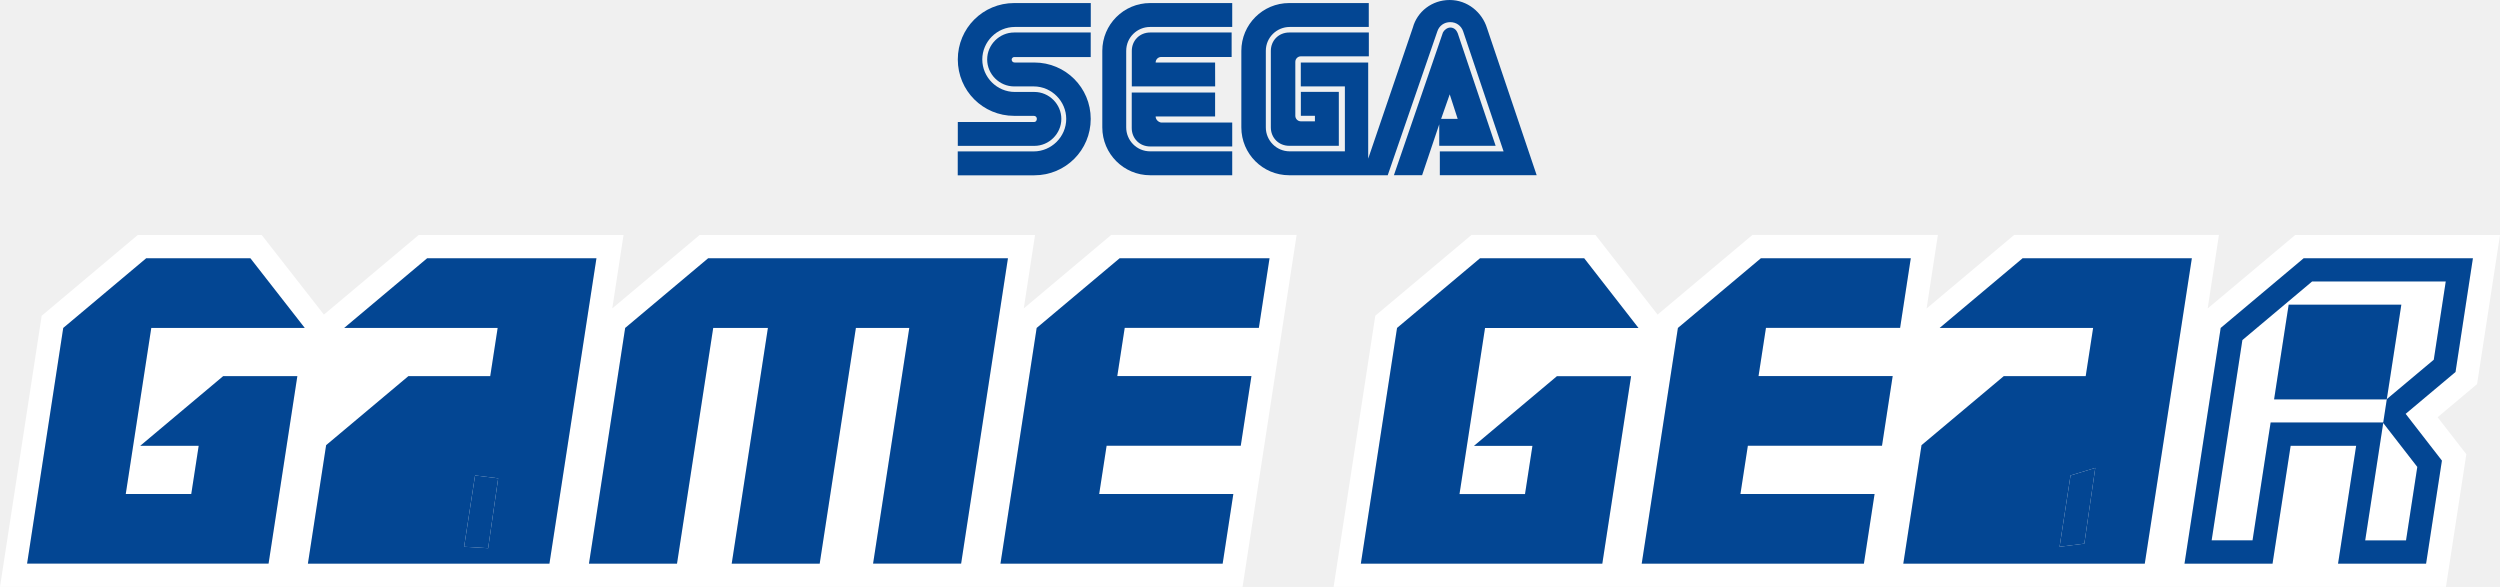
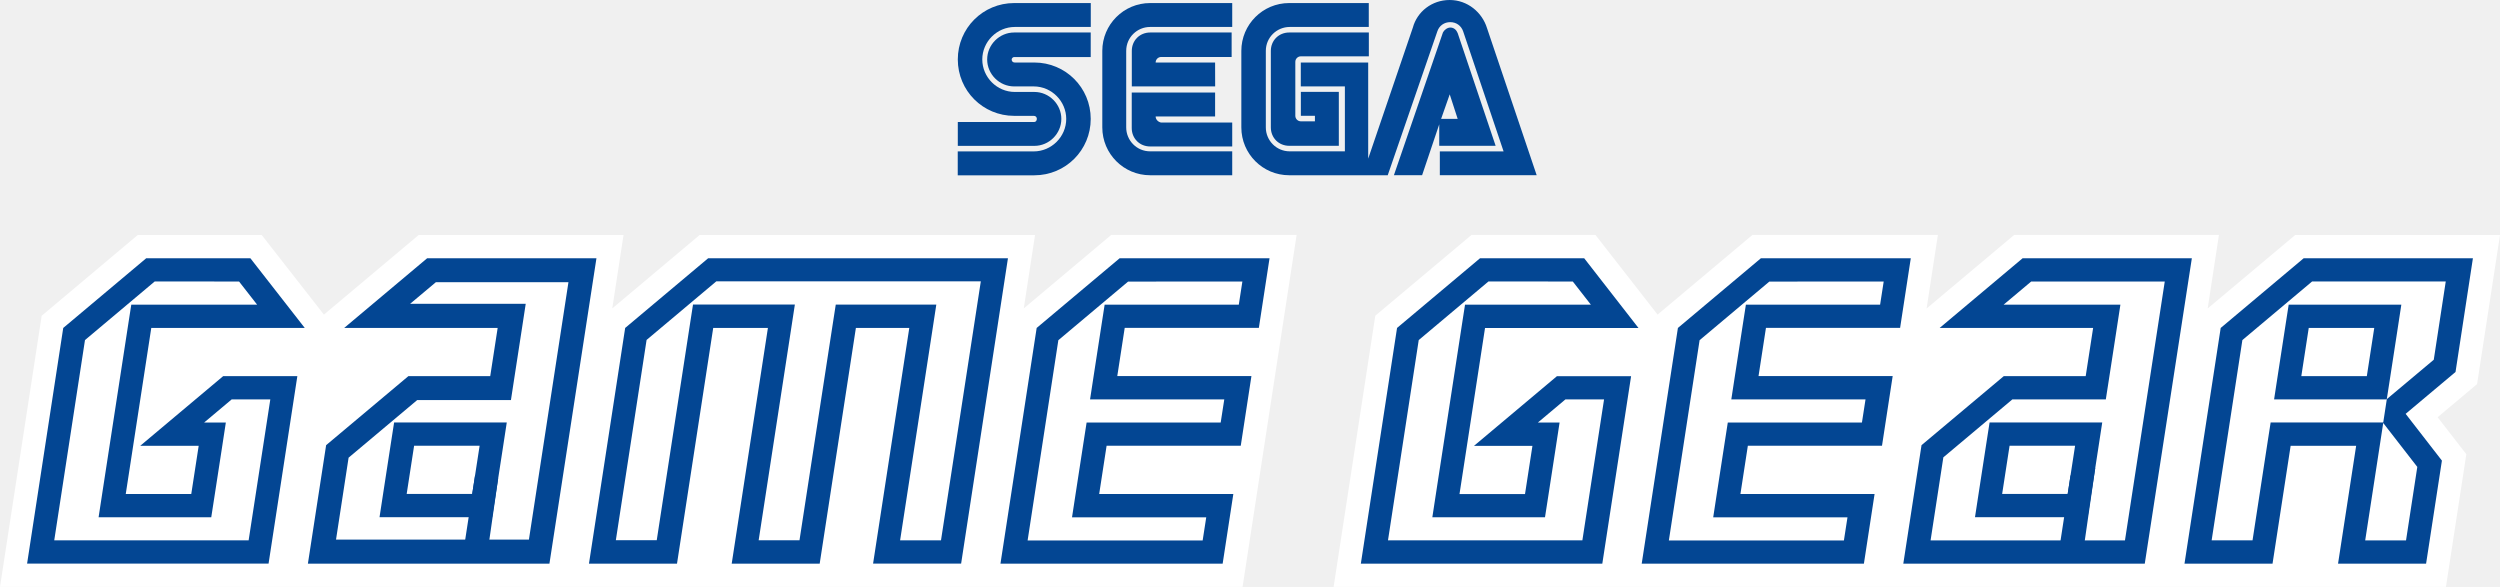
<svg xmlns="http://www.w3.org/2000/svg" version="1.1" x="0px" y="0px" viewBox="0 0 3839 901.2" style="enable-background:new 0 0 3839 901.2;" xml:space="preserve" id="svg22">
  <defs id="defs22">
	

		
		
	
			
			
			
			
			
			
			
			
			
			
			
			
			
			
			
		
			
			
			
			
			
			
			
			
		</defs>
  <style type="text/css" id="style1">
	.st0{fill:#FFFFFF;}
	.st1{fill:#034693;}
</style>
-   <path d="m 1706.301,360.801 -134.201,112.799 17.301,-112.699 H 1074.301 L 940.199,473.6 957.5,360.9 H 642.9 l -145.5,122.199 -95.5,-122.199 H 211.5 l -147.5,124 -64,416.299 h 1908.1 l 83,-540.398 z M 224.5,396.6 h 160 l 83.5,107 H 232.301 l -39.201,255 h 100.6 l 11.4,-74 h -89.799 l 127.398,-107 H 456.6 L 412.4,865.5 H 41.6 l 55.5,-361.9 z m 431.4,0 h 260 l -72.201,469 H 472.801 l 28,-182 126.299,-106 h 125.701 l 11.398,-74 H 528.5 Z m 431.5,0 h 460.4 L 1475.9,865.5 h -135.201 l 55.602,-361.9 h -82 l -55.602,362 h -135.1 l 55.6,-362 h -84 l -55.6,362 H 904.4 l 55.6,-362 z m 631.9,0 H 1949.5 L 1933.1,503.5 h -206 l -11.4,74 h 206 l -16.398,107 h -206 l -11.4,74.1 h 206 l -16.4,107 h -341.199 l 55.6,-362 z" style="fill:#ffffff" id="path46" />
-   <path d="m 2259.6,360.801 -147.699,124 -64,416.398 H 3756 L 3787.301,697.5 3743.199,640.699 3803.801,589.801 3839,360.9 h -314.5 l -134.4,112.799 17.301,-112.898 h -314.5 L 2958.5,473.699 2975.801,360.801 H 2691 L 2545.4,483.1 2450,360.801 Z m 13.1,35.799 h 160 l 83.4,107.1 h -235.699 l -39.201,255 h 100.602 l 11.398,-74 h -89.799 l 127.4,-107 h 113.898 L 2460.5,865.6 h -370.801 l 55.602,-362 z m 431.301,0 h 230.199 L 2917.801,503.5 h -206 l -11.4,74 h 206 L 2890,684.5 h -206 l -11.4,74.1 h 206 l -16.4,107 H 2521 l 55.6,-362 z m 401.9,0 h 259.9 l -72.301,469 h -370.801 l 28,-182 126.301,-106 h 125.801 l 11.398,-74 H 2978.5 Z m 431.6,0 h 259.9 l -26.701,174.6 -76.6,64.301 55.701,71.801 -24.301,158.299 h -135.199 l 27.799,-181 H 3517.5 l -27.801,181 H 3354.5 l 55.6,-362 z m 13,35.6 -107.1,90 -47.201,307.5 H 3459 L 3482.1,679 l 4.701,-30.301 h 30.699 100.6 41.607 l 5.492,-35.799 L 3671,608 l 66.301,-55.6 18.398,-120.201 z m -36,35.602 h 30.699 100.602 41.699 L 3681.199,509 l -11.398,74 -4.701,30.301 h -30.699 -100.6 -41.701 l 6.301,-41.201 11.4,-74 z m 145.17,181.691 -6.17,40.408 -21.5,139.9 h 62.699 L 3712,717 3665.699,657.301 Z" style="fill:#ffffff" id="path45" />
-   <path d="m 2704,396.6 -127.4,107 -55.6,362 h 341.199 l 16.4,-107 h -206 L 2684,684.5 h 206 l 16.4,-107 h -206 l 11.4,-74 h 206 l 16.398,-106.9 z" style="fill:#034693" id="path44" />
-   <path d="m 1719.301,396.6 -127.4,107 -55.6,362 H 1877.5 l 16.4,-107 h -206 L 1699.301,684.5 h 206 l 16.398,-107 h -206 l 11.4,-74 h 206 L 1949.5,396.6 Z" style="fill:#034693" id="path43" />
-   <path d="m 1087.4,396.6 -127.4,107 -55.6,362 h 135.199 l 55.6,-362 h 84 l -55.6,362 h 135.1 l 55.602,-362 h 82 L 1340.699,865.5 h 135.201 l 71.9,-468.9 z" style="fill:#034693" id="path42" />
-   <path d="m 2272.699,396.6 -127.398,107 -55.602,362 H 2460.5 l 44.199,-287.9 h -113.898 l -127.4,107 h 89.799 l -11.398,74 h -100.602 l 39.201,-255 h 235.699 l -83.4,-107.1 z" style="fill:#034693" id="path41" />
-   <path d="m 224.5,396.6 -127.4,107 -55.5,361.9 H 412.4 L 456.6,577.6 H 342.699 l -127.398,107 h 89.799 l -11.4,74 H 193.1 l 39.201,-255 H 468 l -83.5,-107 z" style="fill:#034693" id="path40" />
-   <path d="m 3514.5,467.801 -4.699,30.299 -11.4,74 -6.301,41.201 h 41.701 100.6 30.699 L 3669.801,583 l 11.398,-74 6.301,-41.199 h -41.699 -100.602 z" style="fill:#034693" id="path39" />
-   <path d="" style="fill:#034693" id="path38" />
-   <path d="m 3105.9,396.6 -127.4,107 h 235.699 l -11.398,74 H 3077 l -126.301,106 -28,182 H 3293.5 l 72.301,-469 z M 3217.5,718.5 l -16.801,116.301 -38,4.799 16.801,-109.5 z" style="fill:#034693" id="path37" />
-   <path d="" style="fill:#034693" id="path36" />
-   <path d="m 655.9,396.6 -127.4,107 h 235.699 l -11.398,74 H 627.1 l -126.299,106 -28,182 h 370.898 l 72.201,-469 z M 729.5,730.1 765,734.5 749.6,841.801 712.699,839.6 Z" style="fill:#034693" id="path35" />
-   <path d="m 729.5,730.1 -16.801,109.5 36.9,2.201 L 765,734.5 Z" style="fill:#034693" id="path34" />
-   <path d="m 3217.5,718.5 -38,11.6 -16.801,109.5 38,-4.799 z" style="fill:#034693" id="path33" />
-   <path d="m 3537.5,396.6 -127.4,107 -55.6,362 h 135.199 l 27.801,-181 h 100.6 l -27.799,181 H 3725.5 l 24.301,-158.299 -55.701,-71.801 76.6,-64.301 26.701,-174.6 z m 13,35.6 h 205.199 L 3737.301,552.4 3671,608 l -5.801,4.9 -5.492,35.799 H 3618.1 3517.5 3486.801 L 3482.1,679 3459,829.699 h -62.801 l 47.201,-307.5 z m 109.17,217.293 6.029,7.809 L 3712,717 3694.699,829.801 H 3632 l 21.5,-139.9 z" style="fill:#034693" id="path32" />
-   <path d="m 1557.4,4.699 c -48,0 -86.6,38.602 -86.6,86.602 0,48 38.6,86.6 86.6,86.6 H 1587.5 c 2.8,0 4.699,1.899 4.699,4.699 -0.1,2.8 -1.899,4.701 -3.799,4.701 H 1470.801 V 224 h 117.6 c 22.6,0 41.4,-18.8 41.4,-41.4 0,-22.6 -18.8,-41.4 -41.4,-41.4 h -30.1 c -27.3,0 -49.9,-22.598 -49.9,-49.898 0,-27.3 22.6,-49.9 49.9,-49.9 H 1675 V 4.699 Z" style="fill:#034693" id="path31" />
-   <path d="m 1557.301,49.9 c -22.6,0 -41.4,18.8 -41.4,41.4 0,22.6 18.8,41.398 41.4,41.398 h 30.1 c 27.3,0 49.9,22.6 49.9,49.9 0,27.3 -22.601,49.9 -49.9,49.9 h -116.701 v 36.699 h 117.602 c 48,0 86.6,-38.6 86.6,-86.6 C 1674.9,134.6 1636.301,96 1588.301,96 h -30.102 c -2.8,0 -4.699,-1.899 -4.699,-4.699 0.1,-1.9 2.001,-3.701 3.801,-3.701 h 117.6 V 49.9 Z" style="fill:#034693" id="path30" />
-   <path d="m 1979.699,49.9 c -16,0 -28.199,12.199 -28.199,28.199 V 195.699 c 0,16 12.199,28.201 28.199,28.201 h 76.201 v -82.801 h -58.301 v 36.701 h 21.6 v 8.5 h -21.6 c -4.7,0 -8.5,-3.8 -8.5,-8.5 V 95 c 0,-4.7 3.8,-8.5 8.5,-8.5 H 2102 V 49.9 Z" style="fill:#034693" id="path29" />
-   <path d="m 2227.1,42.301 c -4.7,0 -9.399,3.8 -11.299,7.5 L 2140.5,269 h 43.301 l 26.299,-78.1 v 32.9 l 1,0.1 h 85.6 L 2238.4,50.801 c -1.9,-4.7 -5.601,-8.5 -11.301,-8.5 z M 2226.199,144.9 2238.4,182.5 H 2213 Z" style="fill:#034693" id="path28" />
-   <path d="m 2226.1,0 c -27.3,0 -49.9,17.901 -56.5,42.301 L 2101,243.6 V 96 h -103.5 v 36.699 h 67.699 v 99.701 H 1980.5 c -20.7,0 -36.699,-16.901 -36.699,-36.701 V 78.1 c 0,-20.7 16.899,-36.699 36.699,-36.699 h 121.4 V 4.699 h -122.301 c -40.5,0 -73.4,32.9 -73.4,73.4 V 195.699 c 0,40.5 32.901,73.4 73.4,73.4 H 2131 L 2207.199,48.1 C 2209.999,39.6 2217.6,34 2227,34 c 9.4,0 16.901,5.6 19.801,14.1 L 2308.9,232.5 H 2211 V 269 h 148.699 L 2283.5,43.301 C 2276,18.801 2253.4,0 2226.1,0 Z" style="fill:#034693" id="path27" />
-   <path d="m 1766.1,4.699 c -40.5,0 -73.4,32.9 -73.4,73.4 V 195.699 c 0,40.5 32.901,73.4 73.4,73.4 h 126.1 v -36.699 h -126.1 c -20.7,0 -36.699,-16.901 -36.699,-36.701 V 78.1 c 0,-20.7 16.899,-36.699 36.699,-36.699 h 126.1 V 4.699 Z" style="fill:#034693" id="path26" />
-   <path d="m 1737.9,142.1 v 54.6 c 0,16 12.199,28.201 28.199,28.201 h 126.1 V 188.199 H 1783 c -4.6,-0.9 -8.4,-4.698 -8.4,-9.398 h 91.301 v -36.701 z" style="fill:#034693" id="path25" />
-   <path d="m 1766.199,49.9 c -16,0 -28.199,12.199 -28.199,28.199 v 54.6 h 128 c -0.1,0 -0.1,-36.699 -0.1,-36.699 h -91.301 c 0,-4.7 3.8,-8.5 8.5,-8.5 h 108.201 V 49.9 Z" style="fill:#034693" id="path24" />
+   <path class="st0" d="m 1572.1,473.6 17.3,-112.7 H 1074.3 L 940.2,473.6 957.5,360.9 H 642.9 L 497.4,483.1 401.9,360.9 H 211.5 L 64,484.9 0,901.2 h 1908.1 l 83,-540.4 h -284.8 z" id="path1" />
+   <path class="st0" d="m 3839,360.9 h -314.5 l -134.4,112.8 17.3,-112.9 h -314.5 l -134.4,112.9 17.3,-112.9 H 2691 L 2545.4,483.1 2450,360.8 h -190.4 l -147.7,124 -64,416.4 H 3756 l 31.3,-203.7 -44.1,-56.8 60.6,-50.9 z" id="path2" />
+   <path class="st1" d="m 2892.6,432.3 -5.5,35.5 H 2711.7 2681 l -4.7,30.3 -11.4,74 -6.3,41.2 h 41.7 164.4 l -5.5,35.5 h -175.4 -30.6 l -4.7,30.3 -11.4,74.1 -6.3,41.2 h 41.7 164.5 l -5.5,35.5 h -268.8 l 47.2,-307.5 107.1,-90 175.6,-0.1 m 41.6,-35.7 H 2704 l -127.4,107 -55.6,362 h 341.2 l 16.4,-107 h -206 l 11.4,-74.1 h 206 l 16.4,-107 h -206 l 11.4,-74 h 206 z" id="path3" />
+   <path class="st1" d="m 1907.8,432.3 -5.5,35.5 H 1727 1696.3 l -4.7,30.3 -11.4,74 -6.3,41.2 h 41.7 164.4 l -5.5,35.5 h -175.4 -30.5 l -4.7,30.3 -11.4,74.1 -6.3,41.2 h 41.7 164.4 l -5.5,35.5 H 1578 l 47.2,-307.5 107.1,-90 175.5,-0.1 m 41.7,-35.7 h -230.2 l -127.4,107 -55.6,362 h 341.2 l 16.4,-107 h -206 l 11.4,-74.1 h 206 l 16.4,-107 h -206 l 11.4,-74 h 206 z" id="path4" />
+   <path class="st1" d="M 1506.1,432.3 1445,829.7 h -62.8 l 49.3,-320.8 6.3,-41.2 h -41.7 -82 -30.7 l -4.7,30.3 -51,331.6 H 1165 l 49.3,-320.8 6.3,-41.2 h -41.7 -84 -30.7 l -4.7,30.3 -51,331.6 H 945.7 L 992.9,522 1100,432 h 406.1 m 41.7,-35.4 h -460.4 l -127.4,107 -55.6,362 h 135.2 l 55.6,-362 h 84 l -55.6,362 h 135.1 l 55.6,-362 h 82 l -55.6,361.9 h 135.2 z" id="path5" />
+   <path class="st1" d="m 2415.2,432.3 27.7,35.5 h -162.5 -30.7 l -4.7,30.3 -39.2,255 -6.3,41.2 h 41.7 100.6 30.7 l 4.7,-30.3 11.4,-74 6.3,-41.2 h -33.3 l 42.3,-35.5 h 59.3 l -33.3,216.4 h -298.5 l 47.2,-307.5 107.1,-90 129.5,0.1 m 17.5,-35.7 h -160 l -127.4,107 -55.6,362 h 370.8 l 44.2,-287.9 h -113.9 l -127.4,107 h 89.8 l -11.4,74 h -100.6 l 39.2,-255 h 235.7 z" id="path6" />
+   <path class="st1" d="m 367.1,432.3 27.7,35.5 H 232.3 201.6 l -4.7,30.3 -39.2,255 -6.3,41.2 h 41.7 100.6 30.7 l 4.7,-30.3 11.4,-74 6.3,-41.2 h -33.3 l 42.3,-35.5 h 59.3 L 381.8,829.7 H 83.3 l 47.2,-307.5 107.1,-90 129.5,0.1 m 17.4,-35.7 h -160 L 97.1,503.6 41.6,865.5 H 412.4 L 456.6,577.6 H 342.7 l -127.4,107 h 89.8 l -11.4,74 H 193.1 l 39.2,-255 H 468 Z" id="path7" />
+   <path class="st1" d="m 3645.9,503.6 -11.4,74 h -100.6 l 11.4,-74 h 100.6 m 41.6,-35.8 h -41.7 -100.6 -30.7 l -4.7,30.3 -11.4,74 -6.3,41.2 h 41.7 100.6 30.7 l 4.7,-30.3 11.4,-74 z" id="path8" />
+   <path class="st1" d="m 3186.5,684.5 -11.4,74 h -100.6 l 11.4,-74 h 100.6 m 41.7,-35.8 h -41.7 -100.6 -30.7 l -4.7,30.3 -11.4,74 -6.3,41.2 h 41.7 100.6 30.7 l 4.7,-30.3 11.4,-74 z" id="path9" />
+   <path class="st1" d="m 3324.2,432.3 -61.1,397.5 h -298.5 l 19.6,-127.5 106,-89 h 112.8 30.7 l 4.7,-30.3 11.4,-74 6.3,-41.2 h -41.7 -137.6 l 42.3,-35.5 h 205.1 m 41.6,-35.7 h -259.9 l -127.4,107 h 235.7 l -11.4,74 H 3077 l -126.3,106 -28,182 h 370.8 z" id="path10" />
+   <path class="st1" d="m 736.5,684.5 -11.4,74 H 624.5 l 11.4,-74 h 100.6 m 41.7,-35.8 H 736.5 635.9 605.2 l -4.7,30.3 -11.4,74 -6.3,41.2 h 41.7 100.6 30.7 l 4.7,-30.3 11.4,-74 z" id="path11" />
+   <path class="st1" d="M 872.9,433.4 812.2,828.6 H 516 L 535.3,702.8 640.7,614.3 H 753 784.6 l 4.8,-31.3 11.4,-74 6.5,-42.5 h -43 -134.5 l 39.6,-33.2 h 203.5 m 43,-36.7 h -260 l -127.4,107 h 235.7 l -11.4,74 H 627.1 l -126.3,106 -28,182 h 370.9 z" id="path12" />
+   <path id="polygon12" class="st1" style="fill:#034693" d="m 729.5,730.1 -16.8,109.5 36.9,2.2 15.4,-107.3 z" />
+   <path id="polygon13" class="st1" style="fill:#034693" d="m 3179.5,730.1 -16.8,109.5 38,-4.8 16.8,-116.3 z" />
+   <path class="st1" d="m 3797.4,396.6 h -259.9 l -127.4,107 -55.6,362 h 135.2 l 27.8,-181 h 100.6 l -27.8,181 h 135.2 l 24.3,-158.3 -55.7,-71.8 76.6,-64.3 z m -60.1,155.8 -66.3,55.6 -5.8,4.9 -5.6,36.5 6.1,7.9 46.3,59.7 -17.3,112.8 H 3632 l 21.5,-139.9 6.2,-40.6 0.8,-0.6 h -42.4 -100.6 -30.7 l -4.7,30.3 -23.1,150.7 h -62.8 l 47.2,-307.5 107.1,-90 h 205.2 z" id="path13" />
+   <path d="m 1557.4,4.699 c -48,0 -86.6,38.602 -86.6,86.602 0,48 38.6,86.6 86.6,86.6 H 1587.5 c 2.8,0 4.699,1.899 4.699,4.699 -0.1,2.8 -1.899,4.701 -3.799,4.701 H 1470.801 V 224 h 117.6 c 22.6,0 41.4,-18.8 41.4,-41.4 0,-22.6 -18.8,-41.4 -41.4,-41.4 h -30.1 c -27.3,0 -49.9,-22.598 -49.9,-49.898 0,-27.3 22.6,-49.9 49.9,-49.9 H 1675 V 4.699 Z" style="fill:#034693" id="path75" />
+   <path d="m 1557.301,49.9 c -22.6,0 -41.4,18.8 -41.4,41.4 0,22.6 18.8,41.398 41.4,41.398 h 30.1 c 27.3,0 49.9,22.6 49.9,49.9 0,27.3 -22.601,49.9 -49.9,49.9 h -116.701 v 36.699 h 117.602 c 48,0 86.6,-38.6 86.6,-86.6 C 1674.9,134.6 1636.301,96 1588.301,96 h -30.102 c -2.8,0 -4.699,-1.899 -4.699,-4.699 0.1,-1.9 2.001,-3.701 3.801,-3.701 h 117.6 V 49.9 Z" style="fill:#034693" id="path74" />
+   <path d="m 1979.699,49.9 c -16,0 -28.199,12.199 -28.199,28.199 V 195.699 c 0,16 12.199,28.201 28.199,28.201 h 76.201 v -82.801 h -58.301 v 36.701 h 21.6 v 8.5 h -21.6 c -4.7,0 -8.5,-3.8 -8.5,-8.5 V 95 c 0,-4.7 3.8,-8.5 8.5,-8.5 H 2102 V 49.9 Z" style="fill:#034693" id="path73" />
+   <path d="m 2227.1,42.301 c -4.7,0 -9.399,3.8 -11.299,7.5 L 2140.5,269 h 43.301 l 26.299,-78.1 v 32.9 l 1,0.1 h 85.6 L 2238.4,50.801 c -1.9,-4.7 -5.601,-8.5 -11.301,-8.5 z M 2226.199,144.9 2238.4,182.5 H 2213 Z" style="fill:#034693" id="path72" />
+   <path d="m 2226.1,0 c -27.3,0 -49.9,17.901 -56.5,42.301 L 2101,243.6 V 96 h -103.5 v 36.699 h 67.699 v 99.701 H 1980.5 c -20.7,0 -36.699,-16.901 -36.699,-36.701 V 78.1 c 0,-20.7 16.899,-36.699 36.699,-36.699 h 121.4 V 4.699 h -122.301 c -40.5,0 -73.4,32.9 -73.4,73.4 V 195.699 c 0,40.5 32.901,73.4 73.4,73.4 H 2131 L 2207.199,48.1 C 2209.999,39.6 2217.6,34 2227,34 c 9.4,0 16.901,5.6 19.801,14.1 L 2308.9,232.5 H 2211 V 269 h 148.699 L 2283.5,43.301 C 2276,18.801 2253.4,0 2226.1,0 Z" style="fill:#034693" id="path71" />
+   <path d="m 1766.1,4.699 c -40.5,0 -73.4,32.9 -73.4,73.4 V 195.699 c 0,40.5 32.901,73.4 73.4,73.4 h 126.1 v -36.699 h -126.1 c -20.7,0 -36.699,-16.901 -36.699,-36.701 V 78.1 c 0,-20.7 16.899,-36.699 36.699,-36.699 h 126.1 V 4.699 Z" style="fill:#034693" id="path70" />
+   <path d="m 1737.9,142.1 v 54.6 c 0,16 12.199,28.201 28.199,28.201 h 126.1 V 188.199 H 1783 c -4.6,-0.9 -8.4,-4.698 -8.4,-9.398 h 91.301 v -36.701 z" style="fill:#034693" id="path69" />
+   <path d="m 1766.199,49.9 c -16,0 -28.199,12.199 -28.199,28.199 v 54.6 h 128 c -0.1,0 -0.1,-36.699 -0.1,-36.699 h -91.301 c 0,-4.7 3.8,-8.5 8.5,-8.5 h 108.201 V 49.9 Z" style="fill:#034693" id="path68" />
</svg>
